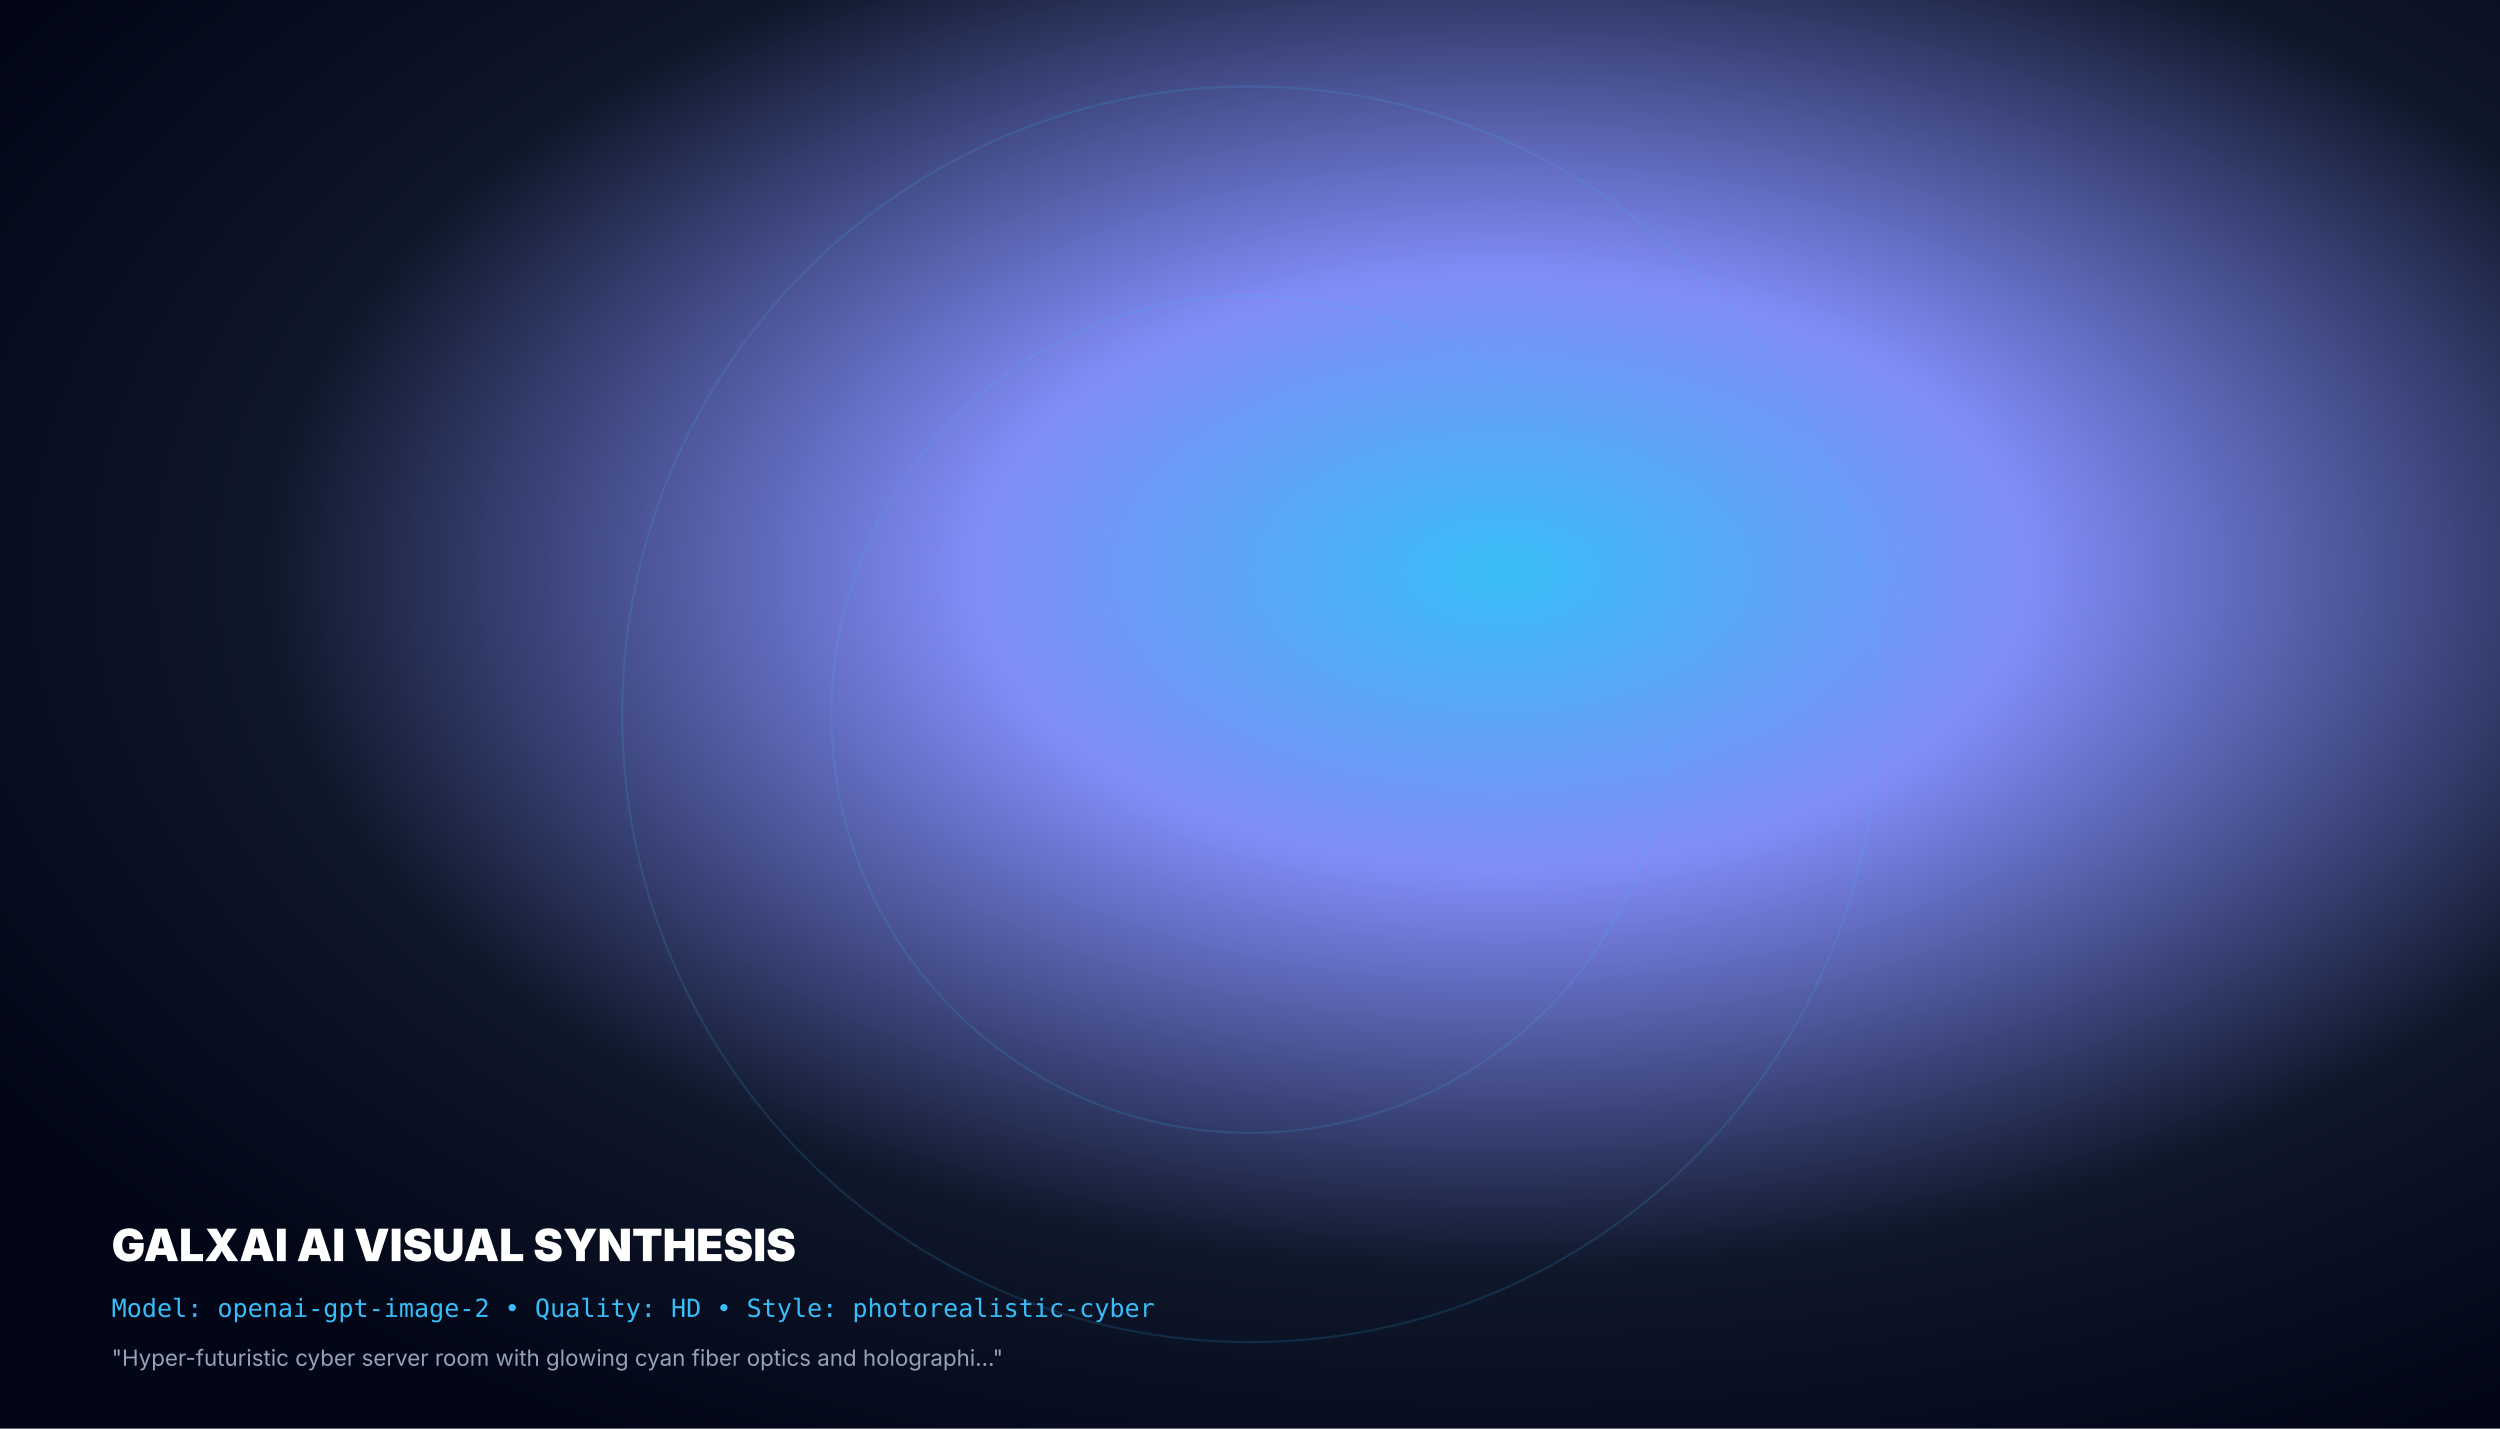
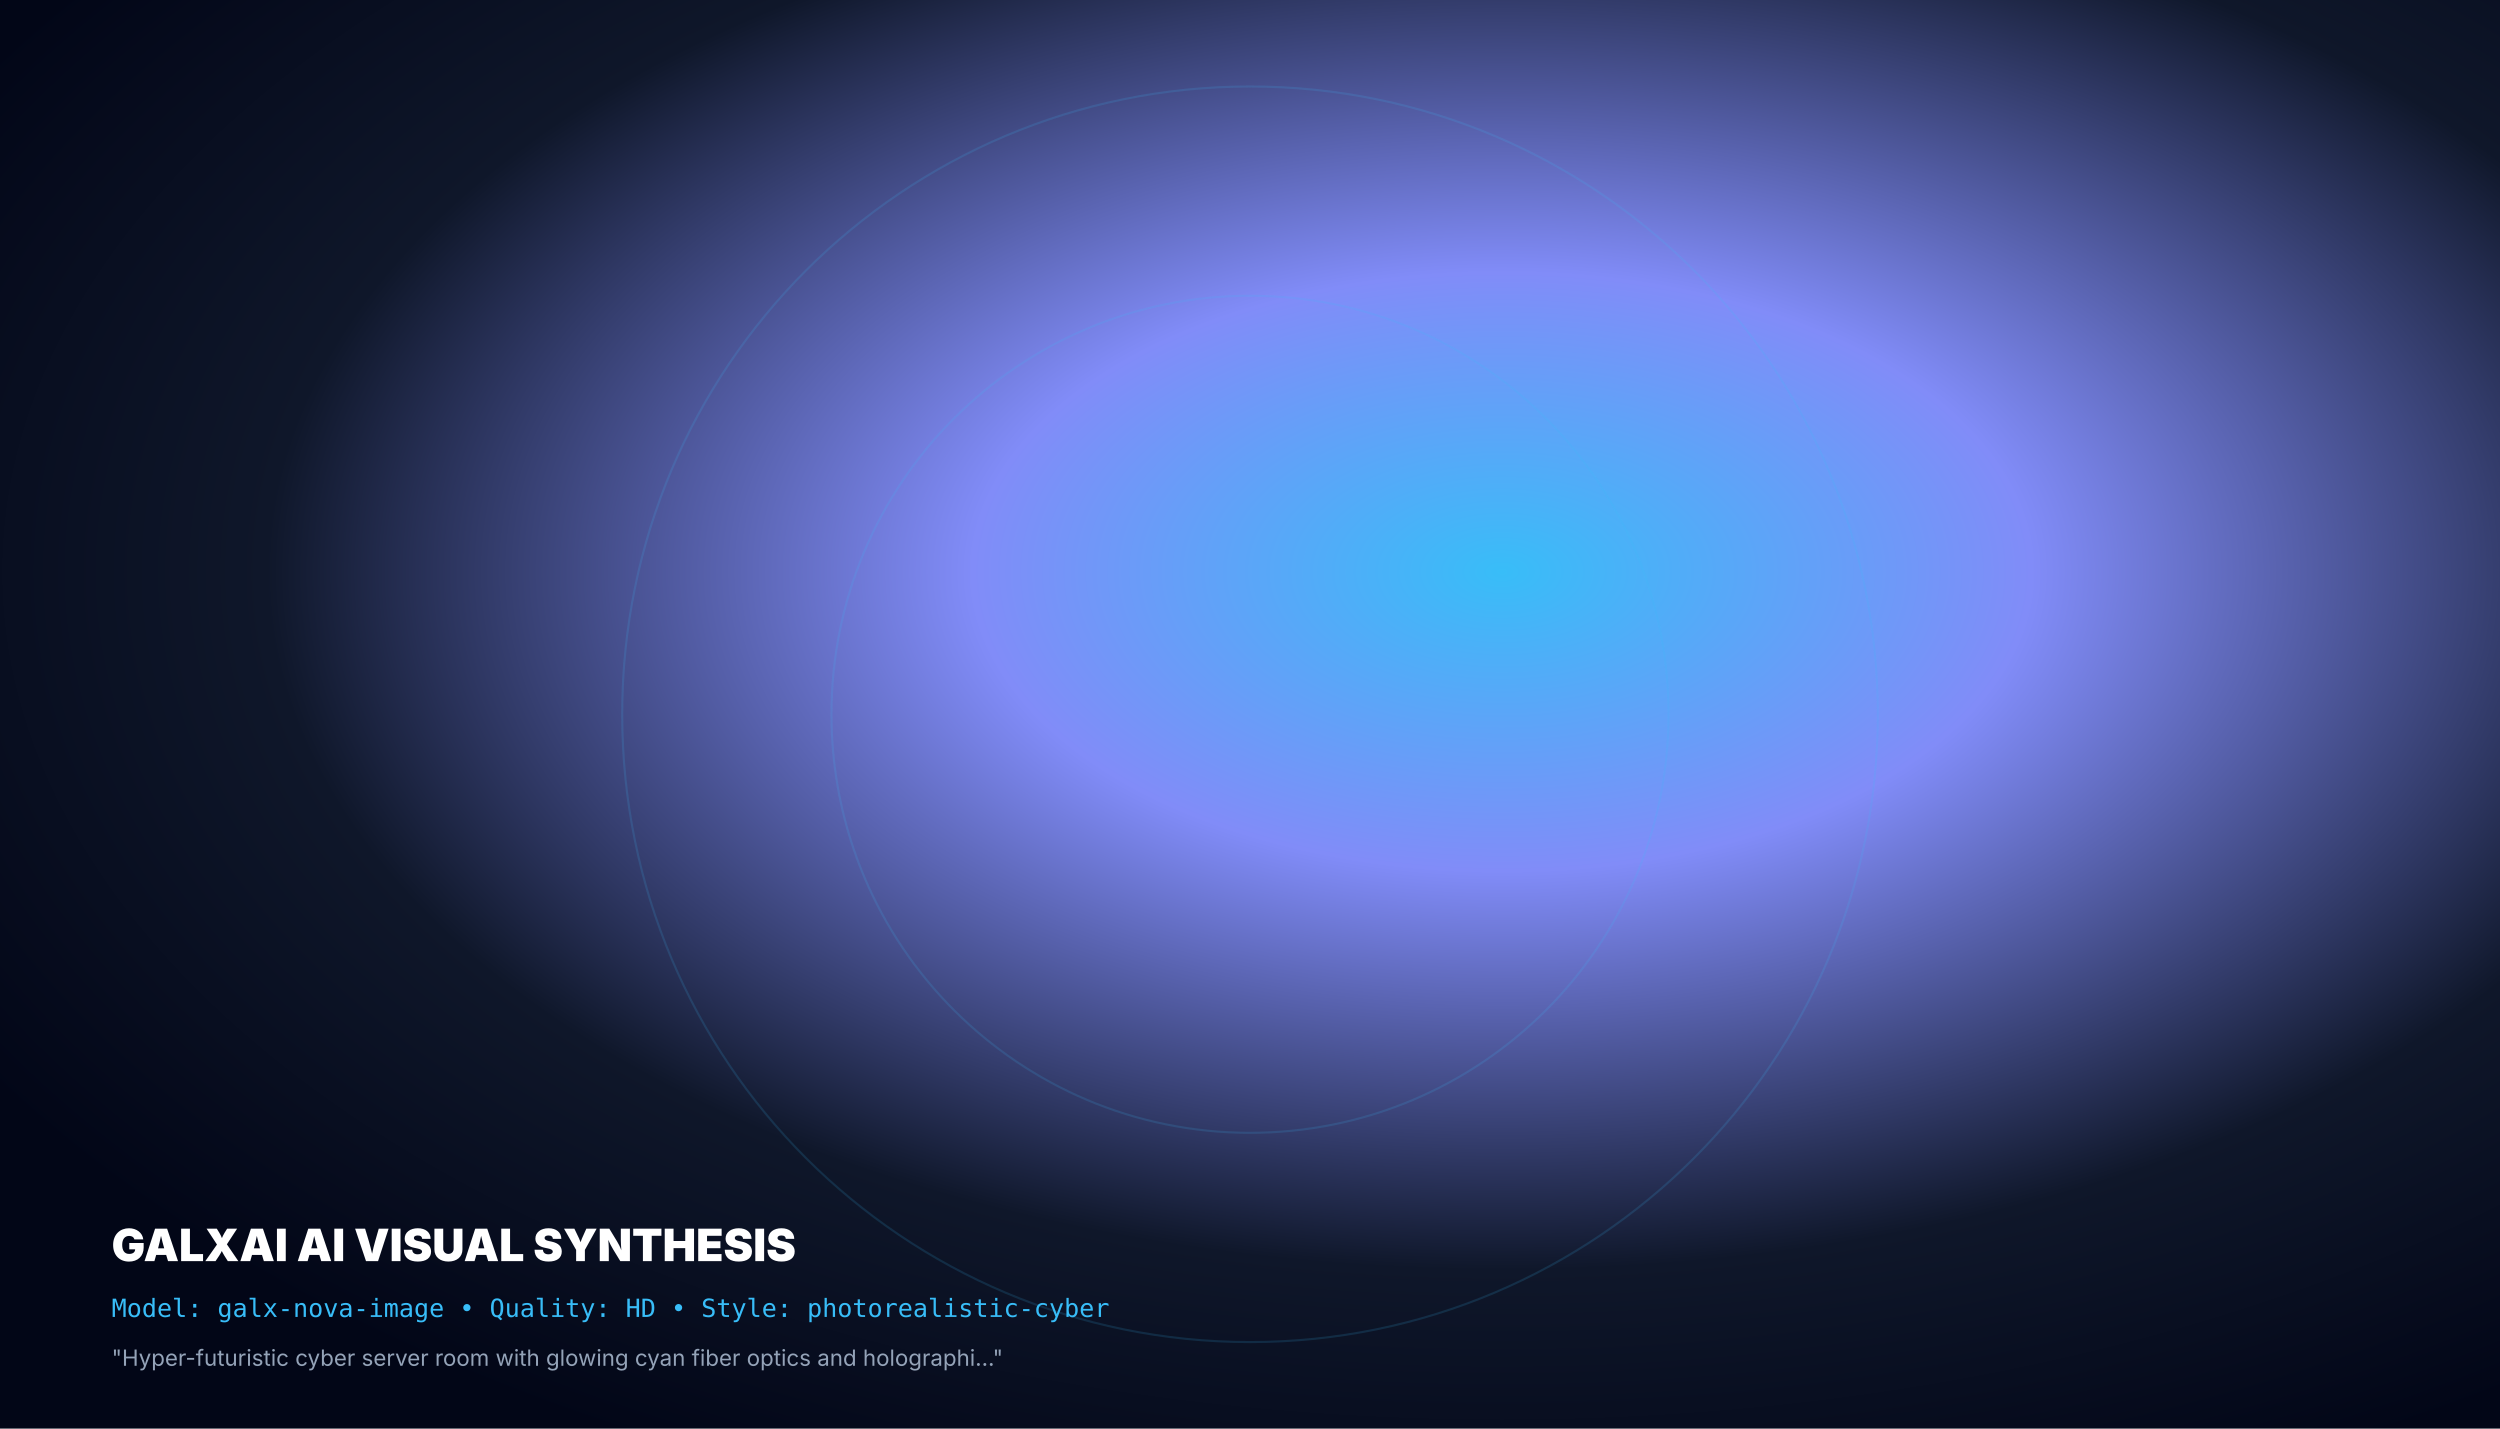
<svg xmlns="http://www.w3.org/2000/svg" viewBox="0 0 1792 1024" width="1792" height="1024">
  <defs>
    <radialGradient id="ai-glow-ai_img_1787787347009_fddd9d43" cx="60%" cy="40%" r="70%">
      <stop offset="0%" stop-color="#38bdf8" />
      <stop offset="30%" stop-color="#818cf8" />
      <stop offset="70%" stop-color="#0f172a" />
      <stop offset="100%" stop-color="#020617" />
    </radialGradient>
    <filter id="ai-blur-ai_img_1787787347009_fddd9d43">
      <feGaussianBlur stdDeviation="30" />
    </filter>
  </defs>
  <rect width="1792" height="1024" fill="url(#ai-glow-ai_img_1787787347009_fddd9d43)" />
  <g opacity="0.15" stroke="#38bdf8" stroke-width="1.5">
    <circle cx="896" cy="512" r="300" fill="none" />
    <circle cx="896" cy="512" r="450" fill="none" />
  </g>
  <text x="80" y="904" font-family="-apple-system,BlinkMacSystemFont,sans-serif" font-size="32" font-weight="900" fill="#ffffff">GALXAI AI VISUAL SYNTHESIS</text>
-   <text x="80" y="944" font-family="monospace" font-size="18" fill="#38bdf8">Model: openai-gpt-image-2 • Quality: HD • Style: photorealistic-cyber</text>
+   <text x="80" y="944" font-family="monospace" font-size="18" fill="#38bdf8">Model: galx-nova-image • Quality: HD • Style: photorealistic-cyber</text>
  <text x="80" y="979" font-family="-apple-system,BlinkMacSystemFont,sans-serif" font-size="16" fill="#94a3b8">"Hyper-futuristic cyber server room with glowing cyan fiber optics and holographi..."</text>
</svg>
